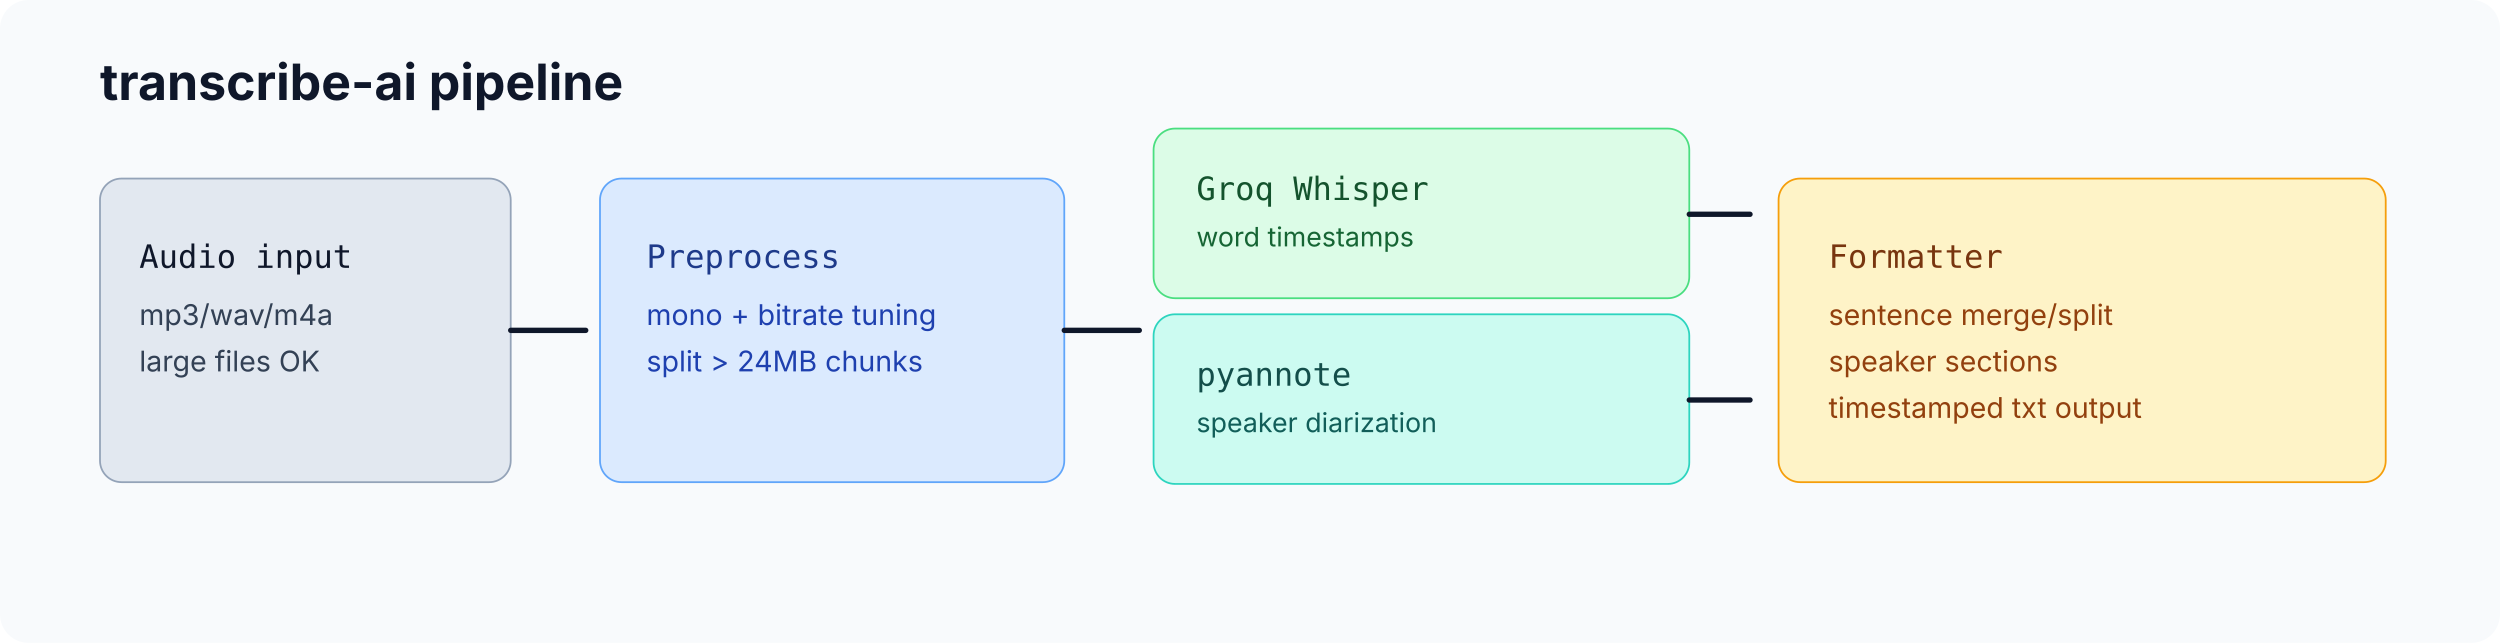
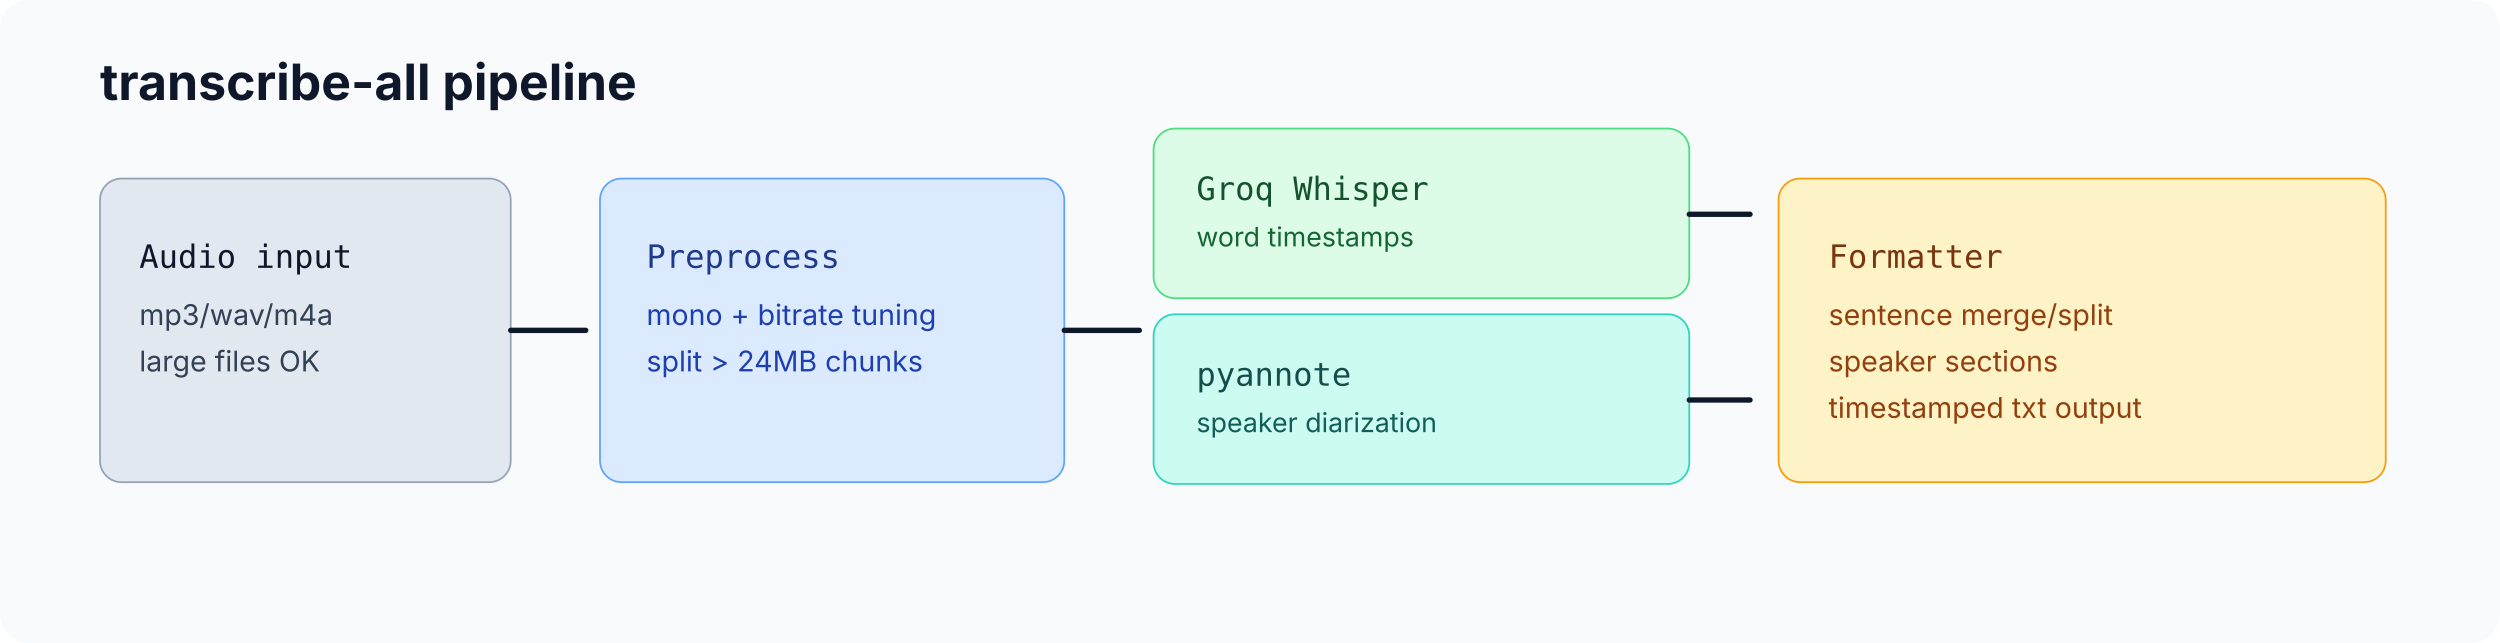
<svg xmlns="http://www.w3.org/2000/svg" width="1400" height="360" viewBox="0 0 1400 360" fill="none">
  <rect width="1400" height="360" rx="16" fill="#F8FAFC" />
  <text x="56" y="56" fill="#0F172A" font-family="ui-sans-serif, -apple-system, Segoe UI, sans-serif" font-size="28" font-weight="700">
-     transcribe-ai pipeline
+     transcribe-all pipeline
  </text>
  <rect x="56" y="100" width="230" height="170" rx="12" fill="#E2E8F0" stroke="#94A3B8" />
  <text x="78" y="150" fill="#0F172A" font-family="ui-monospace, SFMono-Regular, Menlo, monospace" font-size="18">Audio input</text>
  <text x="78" y="182" fill="#334155" font-family="ui-sans-serif, -apple-system, Segoe UI, sans-serif" font-size="16">mp3/wav/m4a</text>
  <text x="78" y="208" fill="#334155" font-family="ui-sans-serif, -apple-system, Segoe UI, sans-serif" font-size="16">large files OK</text>
  <rect x="336" y="100" width="260" height="170" rx="12" fill="#DBEAFE" stroke="#60A5FA" />
  <text x="362" y="150" fill="#1E3A8A" font-family="ui-monospace, SFMono-Regular, Menlo, monospace" font-size="18">Preprocess</text>
  <text x="362" y="182" fill="#1E40AF" font-family="ui-sans-serif, -apple-system, Segoe UI, sans-serif" font-size="16">mono + bitrate tuning</text>
  <text x="362" y="208" fill="#1E40AF" font-family="ui-sans-serif, -apple-system, Segoe UI, sans-serif" font-size="16">split &gt; 24MB chunks</text>
  <rect x="646" y="72" width="300" height="95" rx="12" fill="#DCFCE7" stroke="#4ADE80" />
  <text x="670" y="112" fill="#14532D" font-family="ui-monospace, SFMono-Regular, Menlo, monospace" font-size="18">Groq Whisper</text>
  <text x="670" y="138" fill="#166534" font-family="ui-sans-serif, -apple-system, Segoe UI, sans-serif" font-size="15">word timestamps</text>
  <rect x="646" y="176" width="300" height="95" rx="12" fill="#CCFBF1" stroke="#2DD4BF" />
  <text x="670" y="216" fill="#134E4A" font-family="ui-monospace, SFMono-Regular, Menlo, monospace" font-size="18">pyannote</text>
  <text x="670" y="242" fill="#115E59" font-family="ui-sans-serif, -apple-system, Segoe UI, sans-serif" font-size="15">speaker diarization</text>
  <rect x="996" y="100" width="340" height="170" rx="12" fill="#FEF3C7" stroke="#F59E0B" />
  <text x="1024" y="150" fill="#78350F" font-family="ui-monospace, SFMono-Regular, Menlo, monospace" font-size="18">Formatter</text>
  <text x="1024" y="182" fill="#92400E" font-family="ui-sans-serif, -apple-system, Segoe UI, sans-serif" font-size="16">sentence merge/split</text>
  <text x="1024" y="208" fill="#92400E" font-family="ui-sans-serif, -apple-system, Segoe UI, sans-serif" font-size="16">speaker sections</text>
  <text x="1024" y="234" fill="#92400E" font-family="ui-sans-serif, -apple-system, Segoe UI, sans-serif" font-size="16">timestamped txt output</text>
  <path d="M286 185H328" stroke="#0F172A" stroke-width="3" stroke-linecap="round" />
  <path d="M596 185H638" stroke="#0F172A" stroke-width="3" stroke-linecap="round" />
  <path d="M946 120H980" stroke="#0F172A" stroke-width="3" stroke-linecap="round" />
  <path d="M946 224H980" stroke="#0F172A" stroke-width="3" stroke-linecap="round" />
</svg>
